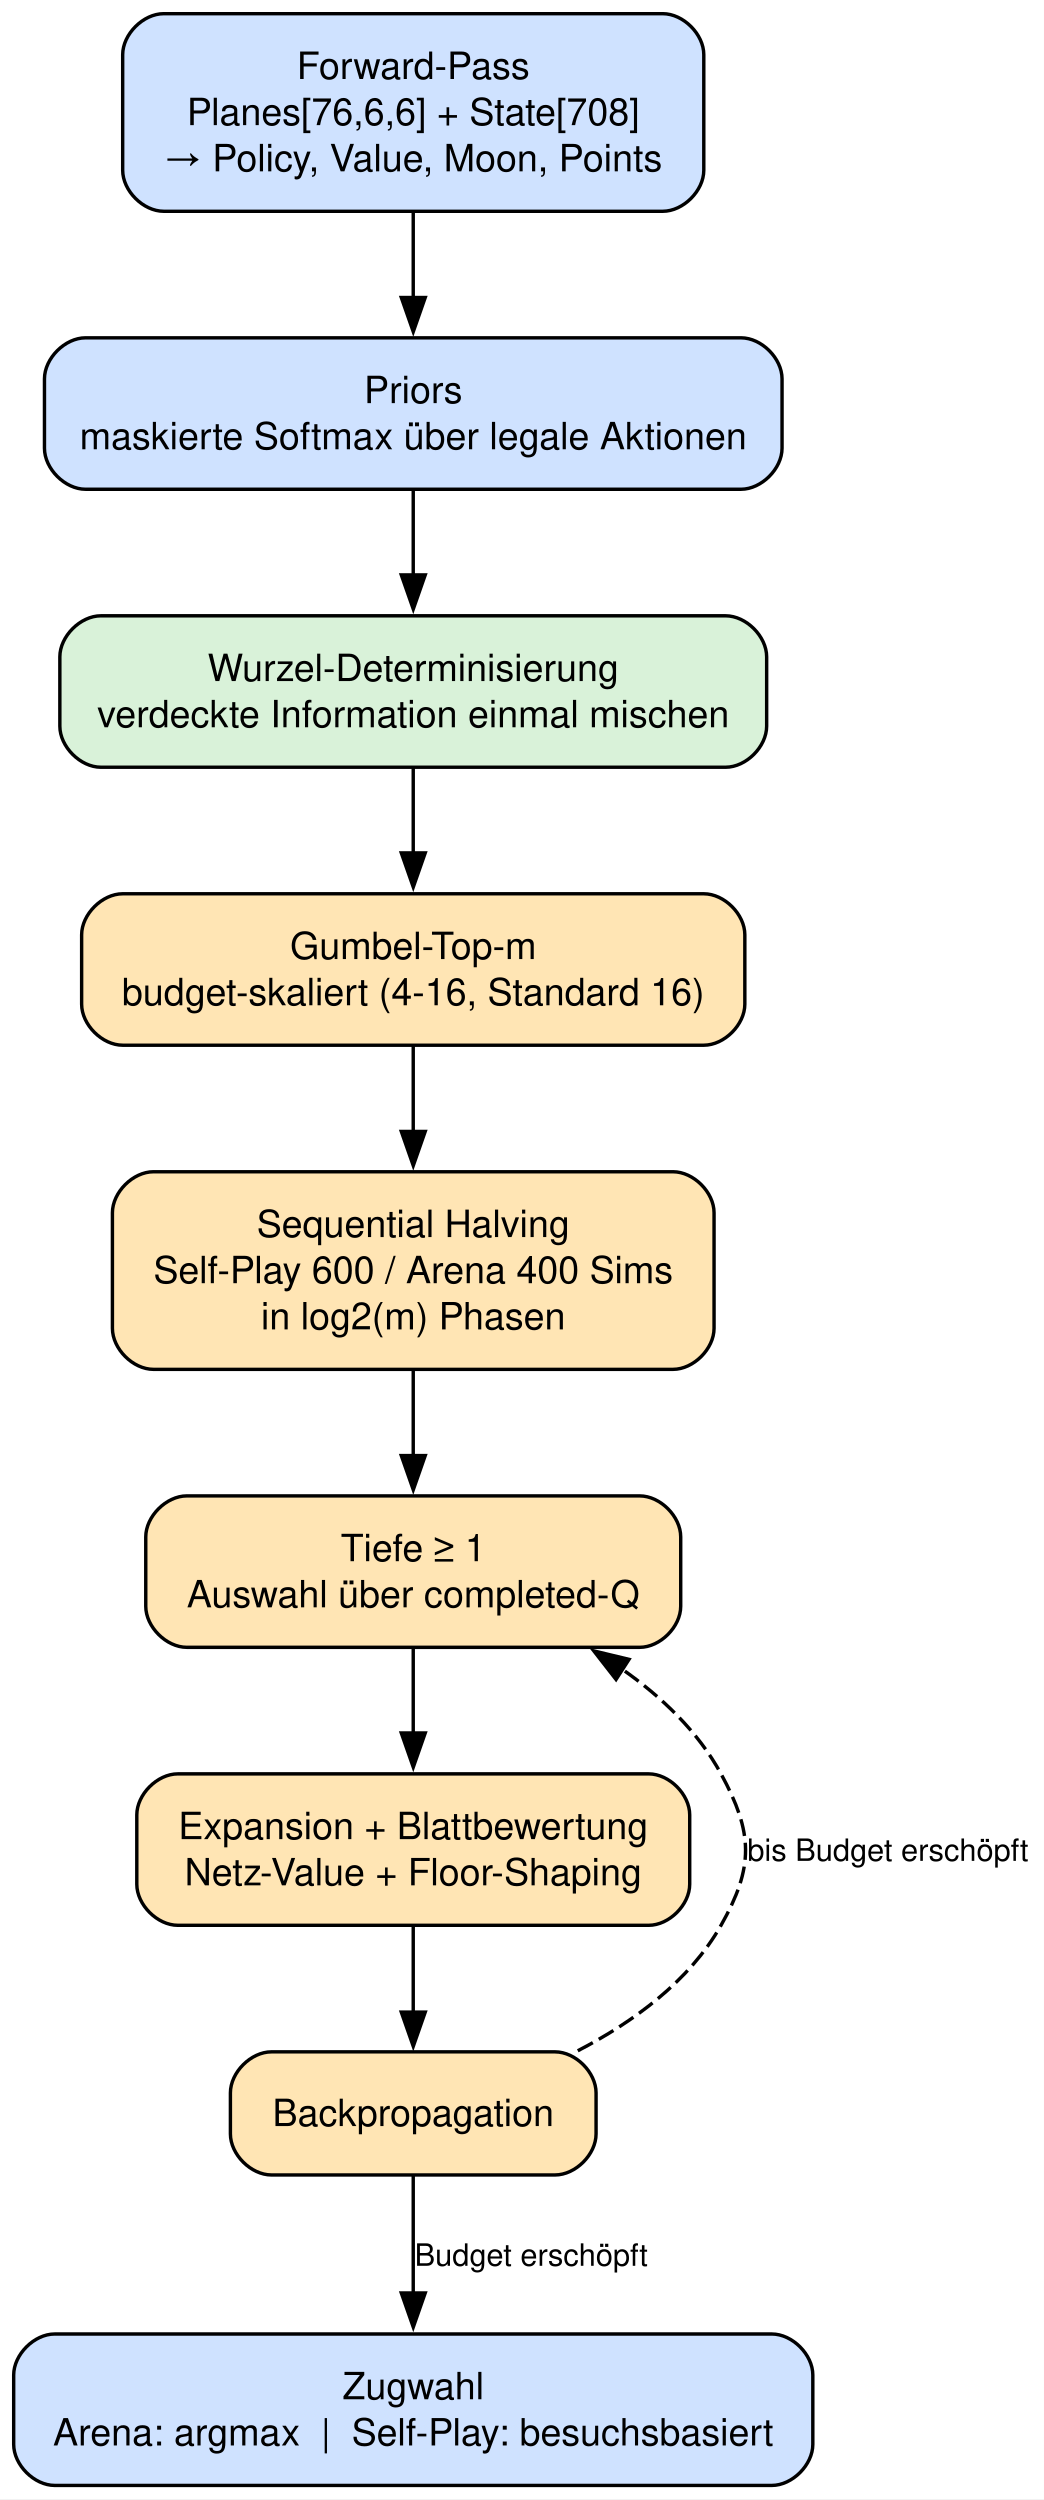
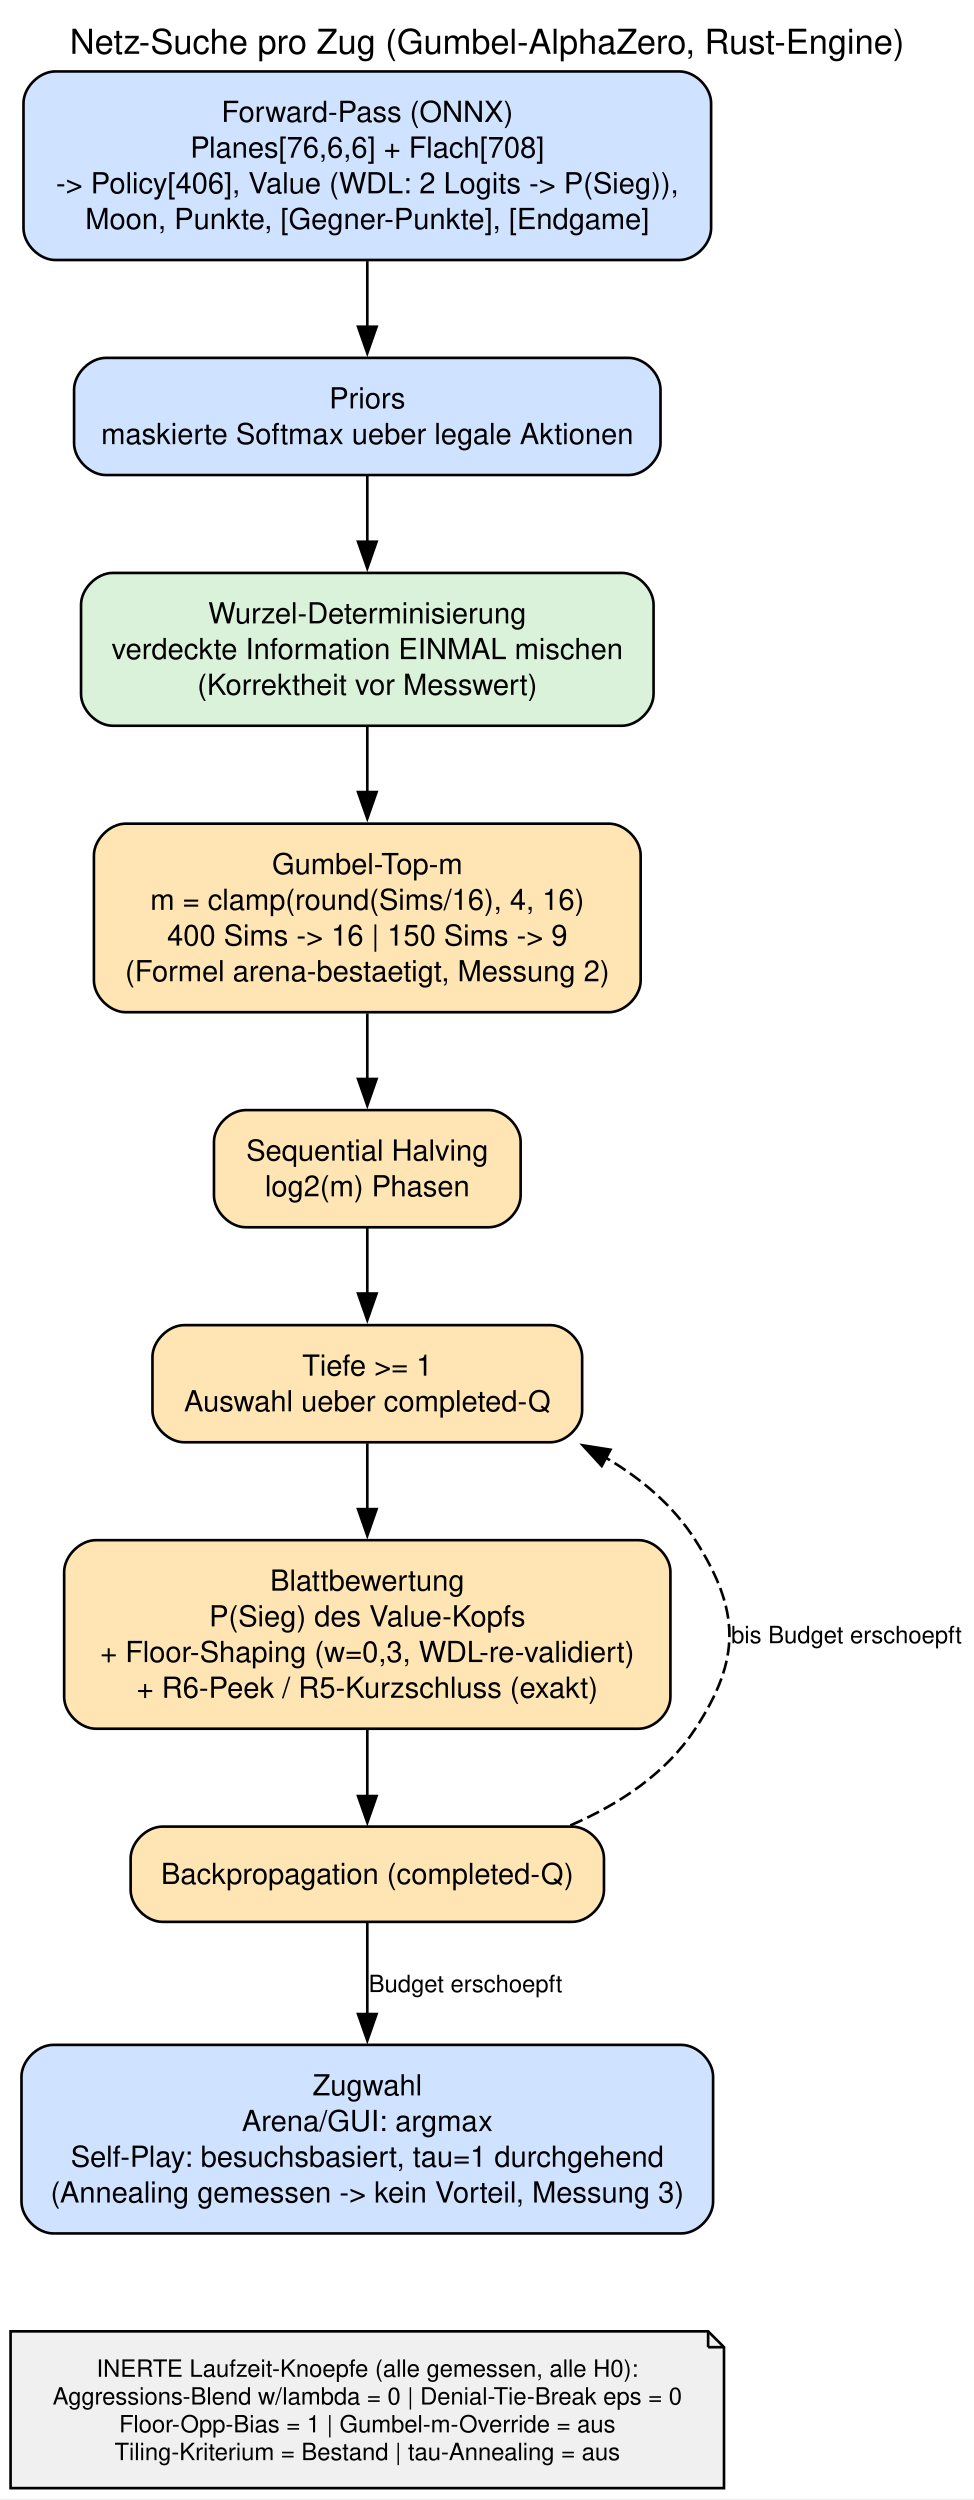
- <svg xmlns="http://www.w3.org/2000/svg" width="305pt" height="731pt" viewBox="0.00 0.00 305.00 731.00">
-   <g id="graph0" class="graph" transform="scale(1 1) rotate(0) translate(4 726.74)">
-     <polygon fill="white" stroke="none" points="-4,4 -4,-726.74 301.25,-726.74 301.25,4 -4,4" />
+ <svg xmlns="http://www.w3.org/2000/svg" width="368pt" height="945pt" viewBox="0.00 0.00 368.00 945.00">
+   <g id="graph0" class="graph" transform="scale(1 1) rotate(0) translate(4 940.52)">
+     <polygon fill="white" stroke="none" points="-4,4 -4,-940.52 364.22,-940.52 364.22,4 -4,4" />
+     <text xml:space="preserve" text-anchor="middle" x="180.11" y="-920.17" font-family="Helvetica,sans-Serif" font-size="13.00">Netz-Suche pro Zug (Gumbel-AlphaZero, Rust-Engine)</text>
    <g id="node1" class="node">
-       <path fill="#cfe2ff" stroke="black" d="M189.79,-722.74C189.79,-722.74 43.88,-722.74 43.88,-722.74 37.88,-722.74 31.87,-716.74 31.87,-710.74 31.87,-710.74 31.87,-676.96 31.87,-676.96 31.87,-670.96 37.87,-664.96 43.87,-664.96 43.87,-664.96 189.79,-664.96 189.79,-664.96 195.79,-664.96 201.79,-670.96 201.79,-676.96 201.79,-676.96 201.79,-710.74 201.79,-710.74 201.79,-716.74 195.79,-722.74 189.79,-722.74" />
-       <text xml:space="preserve" text-anchor="middle" x="116.83" y="-703.65" font-family="Helvetica,sans-Serif" font-size="11.00">Forward-Pass</text>
-       <text xml:space="preserve" text-anchor="middle" x="116.83" y="-690.15" font-family="Helvetica,sans-Serif" font-size="11.00">Planes[76,6,6] + State[708]</text>
-       <text xml:space="preserve" text-anchor="middle" x="116.83" y="-676.65" font-family="Helvetica,sans-Serif" font-size="11.00">→ Policy, Value, Moon, Points</text>
+       <path fill="#cfe2ff" stroke="black" d="M252.8,-913.52C252.8,-913.52 16.88,-913.52 16.88,-913.52 10.88,-913.52 4.88,-907.52 4.88,-901.52 4.88,-901.52 4.88,-854.24 4.88,-854.24 4.88,-848.24 10.88,-842.24 16.88,-842.24 16.88,-842.24 252.8,-842.24 252.8,-842.24 258.8,-842.24 264.8,-848.24 264.8,-854.24 264.8,-854.24 264.8,-901.52 264.8,-901.52 264.8,-907.52 258.8,-913.52 252.8,-913.52" />
+       <text xml:space="preserve" text-anchor="middle" x="134.84" y="-894.43" font-family="Helvetica,sans-Serif" font-size="11.00">Forward-Pass (ONNX)</text>
+       <text xml:space="preserve" text-anchor="middle" x="134.84" y="-880.93" font-family="Helvetica,sans-Serif" font-size="11.00">Planes[76,6,6] + Flach[708]</text>
+       <text xml:space="preserve" text-anchor="middle" x="134.84" y="-867.43" font-family="Helvetica,sans-Serif" font-size="11.00">-&gt; Policy[406], Value (WDL: 2 Logits -&gt; P(Sieg)),</text>
+       <text xml:space="preserve" text-anchor="middle" x="134.84" y="-853.93" font-family="Helvetica,sans-Serif" font-size="11.00">Moon, Punkte, [Gegner-Punkte], [Endgame]</text>
    </g>
    <g id="node2" class="node">
-       <path fill="#cfe2ff" stroke="black" d="M212.67,-627.96C212.67,-627.96 21,-627.96 21,-627.96 15,-627.96 9,-621.96 9,-615.96 9,-615.96 9,-595.68 9,-595.68 9,-589.68 15,-583.68 21,-583.68 21,-583.68 212.67,-583.68 212.67,-583.68 218.67,-583.68 224.67,-589.68 224.67,-595.68 224.67,-595.68 224.67,-615.96 224.67,-615.96 224.67,-621.96 218.67,-627.96 212.67,-627.96" />
-       <text xml:space="preserve" text-anchor="middle" x="116.83" y="-608.87" font-family="Helvetica,sans-Serif" font-size="11.00">Priors</text>
-       <text xml:space="preserve" text-anchor="middle" x="116.83" y="-595.37" font-family="Helvetica,sans-Serif" font-size="11.00">maskierte Softmax über legale Aktionen</text>
+       <path fill="#cfe2ff" stroke="black" d="M233.67,-805.24C233.67,-805.24 36,-805.24 36,-805.24 30,-805.24 24,-799.24 24,-793.24 24,-793.24 24,-772.96 24,-772.96 24,-766.96 30,-760.96 36,-760.96 36,-760.96 233.67,-760.96 233.67,-760.96 239.67,-760.96 245.67,-766.96 245.67,-772.96 245.67,-772.96 245.67,-793.24 245.67,-793.24 245.67,-799.24 239.67,-805.24 233.67,-805.24" />
+       <text xml:space="preserve" text-anchor="middle" x="134.84" y="-786.15" font-family="Helvetica,sans-Serif" font-size="11.00">Priors</text>
+       <text xml:space="preserve" text-anchor="middle" x="134.84" y="-772.65" font-family="Helvetica,sans-Serif" font-size="11.00">maskierte Softmax ueber legale Aktionen</text>
    </g>
    <g id="edge1" class="edge">
-       <path fill="none" stroke="black" d="M116.83,-664.68C116.83,-656.62 116.83,-647.77 116.83,-639.46" />
-       <polygon fill="black" stroke="black" points="120.34,-639.74 116.84,-629.74 113.34,-639.74 120.34,-639.74" />
+       <path fill="none" stroke="black" d="M134.84,-841.8C134.84,-833.6 134.84,-824.89 134.84,-816.79" />
+       <polygon fill="black" stroke="black" points="138.34,-817.01 134.84,-807.01 131.34,-817.01 138.34,-817.01" />
    </g>
    <g id="node3" class="node">
-       <path fill="#d9f2d9" stroke="black" d="M208.17,-546.68C208.17,-546.68 25.5,-546.68 25.5,-546.68 19.5,-546.68 13.5,-540.68 13.5,-534.68 13.5,-534.68 13.5,-514.4 13.5,-514.4 13.5,-508.4 19.5,-502.4 25.5,-502.4 25.5,-502.4 208.17,-502.4 208.17,-502.4 214.17,-502.4 220.17,-508.4 220.17,-514.4 220.17,-514.4 220.17,-534.68 220.17,-534.68 220.17,-540.68 214.17,-546.68 208.17,-546.68" />
-       <text xml:space="preserve" text-anchor="middle" x="116.83" y="-527.59" font-family="Helvetica,sans-Serif" font-size="11.00">Wurzel-Determinisierung</text>
-       <text xml:space="preserve" text-anchor="middle" x="116.83" y="-514.09" font-family="Helvetica,sans-Serif" font-size="11.00">verdeckte Information einmal mischen</text>
+       <path fill="#d9f2d9" stroke="black" d="M231.05,-723.96C231.05,-723.96 38.62,-723.96 38.62,-723.96 32.62,-723.96 26.63,-717.96 26.63,-711.96 26.63,-711.96 26.63,-678.18 26.63,-678.18 26.63,-672.18 32.63,-666.18 38.63,-666.18 38.63,-666.18 231.05,-666.18 231.05,-666.18 237.05,-666.18 243.05,-672.18 243.05,-678.18 243.05,-678.18 243.05,-711.96 243.05,-711.96 243.05,-717.96 237.05,-723.96 231.05,-723.96" />
+       <text xml:space="preserve" text-anchor="middle" x="134.84" y="-704.87" font-family="Helvetica,sans-Serif" font-size="11.00">Wurzel-Determinisierung</text>
+       <text xml:space="preserve" text-anchor="middle" x="134.84" y="-691.37" font-family="Helvetica,sans-Serif" font-size="11.00">verdeckte Information EINMAL mischen</text>
+       <text xml:space="preserve" text-anchor="middle" x="134.84" y="-677.87" font-family="Helvetica,sans-Serif" font-size="11.00">(Korrektheit vor Messwert)</text>
    </g>
    <g id="edge2" class="edge">
-       <path fill="none" stroke="black" d="M116.83,-583.57C116.83,-575.91 116.83,-567.06 116.83,-558.62" />
-       <polygon fill="black" stroke="black" points="120.34,-558.63 116.84,-548.63 113.34,-558.63 120.34,-558.63" />
+       <path fill="none" stroke="black" d="M134.84,-760.83C134.84,-753.15 134.84,-744.22 134.84,-735.48" />
+       <polygon fill="black" stroke="black" points="138.34,-735.75 134.84,-725.75 131.34,-735.75 138.34,-735.75" />
    </g>
    <g id="node4" class="node">
-       <path fill="#ffe5b4" stroke="black" d="M201.79,-465.4C201.79,-465.4 31.88,-465.4 31.88,-465.4 25.88,-465.4 19.87,-459.4 19.87,-453.4 19.87,-453.4 19.87,-433.12 19.87,-433.12 19.87,-427.12 25.87,-421.12 31.87,-421.12 31.87,-421.12 201.79,-421.12 201.79,-421.12 207.79,-421.12 213.79,-427.12 213.79,-433.12 213.79,-433.12 213.79,-453.4 213.79,-453.4 213.79,-459.4 207.79,-465.4 201.79,-465.4" />
-       <text xml:space="preserve" text-anchor="middle" x="116.83" y="-446.31" font-family="Helvetica,sans-Serif" font-size="11.00">Gumbel-Top-m</text>
-       <text xml:space="preserve" text-anchor="middle" x="116.83" y="-432.81" font-family="Helvetica,sans-Serif" font-size="11.00">budget-skaliert (4-16, Standard 16)</text>
+       <path fill="#ffe5b4" stroke="black" d="M226.17,-629.18C226.17,-629.18 43.5,-629.18 43.5,-629.18 37.5,-629.18 31.5,-623.18 31.5,-617.18 31.5,-617.18 31.5,-569.9 31.5,-569.9 31.5,-563.9 37.5,-557.9 43.5,-557.9 43.5,-557.9 226.17,-557.9 226.17,-557.9 232.17,-557.9 238.17,-563.9 238.17,-569.9 238.17,-569.9 238.17,-617.18 238.17,-617.18 238.17,-623.18 232.17,-629.18 226.17,-629.18" />
+       <text xml:space="preserve" text-anchor="middle" x="134.84" y="-610.09" font-family="Helvetica,sans-Serif" font-size="11.00">Gumbel-Top-m</text>
+       <text xml:space="preserve" text-anchor="middle" x="134.84" y="-596.59" font-family="Helvetica,sans-Serif" font-size="11.00">m = clamp(round(Sims/16), 4, 16)</text>
+       <text xml:space="preserve" text-anchor="middle" x="134.84" y="-583.09" font-family="Helvetica,sans-Serif" font-size="11.00">400 Sims -&gt; 16 | 150 Sims -&gt; 9</text>
+       <text xml:space="preserve" text-anchor="middle" x="134.84" y="-569.59" font-family="Helvetica,sans-Serif" font-size="11.00">(Formel arena-bestaetigt, Messung 2)</text>
    </g>
    <g id="edge3" class="edge">
-       <path fill="none" stroke="black" d="M116.83,-502.29C116.83,-494.63 116.83,-485.78 116.83,-477.34" />
-       <polygon fill="black" stroke="black" points="120.34,-477.35 116.84,-467.35 113.34,-477.35 120.34,-477.35" />
+       <path fill="none" stroke="black" d="M134.84,-665.81C134.84,-658.07 134.84,-649.47 134.84,-640.99" />
+       <polygon fill="black" stroke="black" points="138.34,-641.12 134.84,-631.12 131.34,-641.12 138.34,-641.12" />
    </g>
    <g id="node5" class="node">
-       <path fill="#ffe5b4" stroke="black" d="M192.79,-384.12C192.79,-384.12 40.88,-384.12 40.88,-384.12 34.88,-384.12 28.87,-378.12 28.87,-372.12 28.87,-372.12 28.87,-338.34 28.87,-338.34 28.87,-332.34 34.87,-326.34 40.87,-326.34 40.87,-326.34 192.79,-326.34 192.79,-326.34 198.79,-326.34 204.79,-332.34 204.79,-338.34 204.79,-338.34 204.79,-372.12 204.79,-372.12 204.79,-378.12 198.79,-384.12 192.79,-384.12" />
-       <text xml:space="preserve" text-anchor="middle" x="116.83" y="-365.03" font-family="Helvetica,sans-Serif" font-size="11.00">Sequential Halving</text>
-       <text xml:space="preserve" text-anchor="middle" x="116.83" y="-351.53" font-family="Helvetica,sans-Serif" font-size="11.00">Self-Play 600 / Arena 400 Sims</text>
-       <text xml:space="preserve" text-anchor="middle" x="116.83" y="-338.03" font-family="Helvetica,sans-Serif" font-size="11.00">in log2(m) Phasen</text>
+       <path fill="#ffe5b4" stroke="black" d="M180.8,-520.9C180.8,-520.9 88.88,-520.9 88.88,-520.9 82.88,-520.9 76.88,-514.9 76.88,-508.9 76.88,-508.9 76.88,-488.62 76.88,-488.62 76.88,-482.62 82.88,-476.62 88.88,-476.62 88.88,-476.62 180.8,-476.62 180.8,-476.62 186.8,-476.62 192.8,-482.62 192.8,-488.62 192.8,-488.62 192.8,-508.9 192.8,-508.9 192.8,-514.9 186.8,-520.9 180.8,-520.9" />
+       <text xml:space="preserve" text-anchor="middle" x="134.84" y="-501.81" font-family="Helvetica,sans-Serif" font-size="11.00">Sequential Halving</text>
+       <text xml:space="preserve" text-anchor="middle" x="134.84" y="-488.31" font-family="Helvetica,sans-Serif" font-size="11.00">log2(m) Phasen</text>
    </g>
    <g id="edge4" class="edge">
-       <path fill="none" stroke="black" d="M116.83,-420.99C116.83,-413.31 116.83,-404.38 116.83,-395.64" />
-       <polygon fill="black" stroke="black" points="120.34,-395.91 116.84,-385.91 113.34,-395.91 120.34,-395.91" />
+       <path fill="none" stroke="black" d="M134.84,-557.46C134.84,-549.26 134.84,-540.55 134.84,-532.45" />
+       <polygon fill="black" stroke="black" points="138.34,-532.67 134.84,-522.67 131.34,-532.67 138.34,-532.67" />
    </g>
    <g id="node6" class="node">
-       <path fill="#ffe5b4" stroke="black" d="M183.04,-289.34C183.04,-289.34 50.62,-289.34 50.62,-289.34 44.62,-289.34 38.62,-283.34 38.62,-277.34 38.62,-277.34 38.62,-257.06 38.62,-257.06 38.62,-251.06 44.62,-245.06 50.62,-245.06 50.62,-245.06 183.04,-245.06 183.04,-245.06 189.04,-245.06 195.04,-251.06 195.04,-257.06 195.04,-257.06 195.04,-277.34 195.04,-277.34 195.04,-283.34 189.04,-289.34 183.04,-289.34" />
-       <text xml:space="preserve" text-anchor="middle" x="116.83" y="-270.25" font-family="Helvetica,sans-Serif" font-size="11.00">Tiefe ≥ 1</text>
-       <text xml:space="preserve" text-anchor="middle" x="116.83" y="-256.75" font-family="Helvetica,sans-Serif" font-size="11.00">Auswahl über completed-Q</text>
+       <path fill="#ffe5b4" stroke="black" d="M204.05,-439.62C204.05,-439.62 65.62,-439.62 65.62,-439.62 59.62,-439.62 53.63,-433.62 53.63,-427.62 53.63,-427.62 53.63,-407.34 53.63,-407.34 53.63,-401.34 59.63,-395.34 65.63,-395.34 65.63,-395.34 204.05,-395.34 204.05,-395.34 210.05,-395.34 216.05,-401.34 216.05,-407.34 216.05,-407.34 216.05,-427.62 216.05,-427.62 216.05,-433.62 210.05,-439.62 204.05,-439.62" />
+       <text xml:space="preserve" text-anchor="middle" x="134.84" y="-420.53" font-family="Helvetica,sans-Serif" font-size="11.00">Tiefe &gt;= 1</text>
+       <text xml:space="preserve" text-anchor="middle" x="134.84" y="-407.03" font-family="Helvetica,sans-Serif" font-size="11.00">Auswahl ueber completed-Q</text>
    </g>
    <g id="edge5" class="edge">
-       <path fill="none" stroke="black" d="M116.83,-326.06C116.83,-318 116.83,-309.15 116.83,-300.84" />
-       <polygon fill="black" stroke="black" points="120.34,-301.12 116.84,-291.12 113.34,-301.12 120.34,-301.12" />
+       <path fill="none" stroke="black" d="M134.84,-476.51C134.84,-468.85 134.84,-460 134.84,-451.56" />
+       <polygon fill="black" stroke="black" points="138.34,-451.57 134.84,-441.57 131.34,-451.57 138.34,-451.57" />
    </g>
    <g id="node7" class="node">
-       <path fill="#ffe5b4" stroke="black" d="M185.67,-208.06C185.67,-208.06 48,-208.06 48,-208.06 42,-208.06 36,-202.06 36,-196.06 36,-196.06 36,-175.78 36,-175.78 36,-169.78 42,-163.78 48,-163.78 48,-163.78 185.67,-163.78 185.67,-163.78 191.67,-163.78 197.67,-169.78 197.67,-175.78 197.67,-175.78 197.67,-196.06 197.67,-196.06 197.67,-202.06 191.67,-208.06 185.67,-208.06" />
-       <text xml:space="preserve" text-anchor="middle" x="116.83" y="-188.97" font-family="Helvetica,sans-Serif" font-size="11.00">Expansion + Blattbewertung</text>
-       <text xml:space="preserve" text-anchor="middle" x="116.83" y="-175.47" font-family="Helvetica,sans-Serif" font-size="11.00">Netz-Value + Floor-Shaping</text>
+       <path fill="#ffe5b4" stroke="black" d="M237.42,-358.34C237.42,-358.34 32.25,-358.34 32.25,-358.34 26.25,-358.34 20.25,-352.34 20.25,-346.34 20.25,-346.34 20.25,-299.06 20.25,-299.06 20.25,-293.06 26.25,-287.06 32.25,-287.06 32.25,-287.06 237.42,-287.06 237.42,-287.06 243.42,-287.06 249.42,-293.06 249.42,-299.06 249.42,-299.06 249.42,-346.34 249.42,-346.34 249.42,-352.34 243.42,-358.34 237.42,-358.34" />
+       <text xml:space="preserve" text-anchor="middle" x="134.84" y="-339.25" font-family="Helvetica,sans-Serif" font-size="11.00">Blattbewertung</text>
+       <text xml:space="preserve" text-anchor="middle" x="134.84" y="-325.75" font-family="Helvetica,sans-Serif" font-size="11.00">P(Sieg) des Value-Kopfs</text>
+       <text xml:space="preserve" text-anchor="middle" x="134.84" y="-312.25" font-family="Helvetica,sans-Serif" font-size="11.00">+ Floor-Shaping (w=0,3, WDL-re-validiert)</text>
+       <text xml:space="preserve" text-anchor="middle" x="134.84" y="-298.75" font-family="Helvetica,sans-Serif" font-size="11.00">+ R6-Peek / R5-Kurzschluss (exakt)</text>
    </g>
    <g id="edge6" class="edge">
-       <path fill="none" stroke="black" d="M116.83,-244.95C116.83,-237.29 116.83,-228.44 116.83,-220" />
-       <polygon fill="black" stroke="black" points="120.34,-220.01 116.84,-210.01 113.34,-220.01 120.34,-220.01" />
+       <path fill="none" stroke="black" d="M134.84,-394.96C134.84,-387.44 134.84,-378.69 134.84,-369.94" />
+       <polygon fill="black" stroke="black" points="138.34,-370.06 134.84,-360.06 131.34,-370.06 138.34,-370.06" />
    </g>
    <g id="node8" class="node">
-       <path fill="#ffe5b4" stroke="black" d="M158.29,-126.78C158.29,-126.78 75.37,-126.78 75.37,-126.78 69.37,-126.78 63.37,-120.78 63.37,-114.78 63.37,-114.78 63.37,-102.78 63.37,-102.78 63.37,-96.78 69.37,-90.78 75.37,-90.78 75.37,-90.78 158.29,-90.78 158.29,-90.78 164.29,-90.78 170.29,-96.78 170.29,-102.78 170.29,-102.78 170.29,-114.78 170.29,-114.78 170.29,-120.78 164.29,-126.78 158.29,-126.78" />
-       <text xml:space="preserve" text-anchor="middle" x="116.83" y="-105.08" font-family="Helvetica,sans-Serif" font-size="11.00">Backpropagation</text>
+       <path fill="#ffe5b4" stroke="black" d="M212.3,-250.06C212.3,-250.06 57.38,-250.06 57.38,-250.06 51.38,-250.06 45.38,-244.06 45.38,-238.06 45.38,-238.06 45.38,-226.06 45.38,-226.06 45.38,-220.06 51.38,-214.06 57.38,-214.06 57.38,-214.06 212.3,-214.06 212.3,-214.06 218.3,-214.06 224.3,-220.06 224.3,-226.06 224.3,-226.06 224.3,-238.06 224.3,-238.06 224.3,-244.06 218.3,-250.06 212.3,-250.06" />
+       <text xml:space="preserve" text-anchor="middle" x="134.84" y="-228.36" font-family="Helvetica,sans-Serif" font-size="11.00">Backpropagation (completed-Q)</text>
    </g>
    <g id="edge7" class="edge">
-       <path fill="none" stroke="black" d="M116.83,-163.59C116.83,-155.69 116.83,-146.59 116.83,-138.16" />
-       <polygon fill="black" stroke="black" points="120.34,-138.39 116.84,-128.39 113.34,-138.39 120.34,-138.39" />
+       <path fill="none" stroke="black" d="M134.84,-286.67C134.84,-278.31 134.84,-269.5 134.84,-261.48" />
+       <polygon fill="black" stroke="black" points="138.34,-261.61 134.84,-251.61 131.34,-261.61 138.34,-261.61" />
    </g>
    <g id="edge8" class="edge">
-       <path fill="none" stroke="black" stroke-dasharray="5,2" d="M164.94,-127.09C181.21,-135.52 197.59,-147.45 206.83,-163.78 216.53,-180.91 216.25,-190.78 206.83,-208.06 200.1,-220.44 189.47,-230.58 177.84,-238.72" />
-       <polygon fill="black" stroke="black" points="176.13,-235.66 169.62,-244.02 179.93,-241.54 176.13,-235.66" />
-       <text xml:space="preserve" text-anchor="middle" x="255.63" y="-182.62" font-family="Helvetica,sans-Serif" font-size="9.00">bis Budget erschöpft</text>
+       <path fill="none" stroke="black" stroke-dasharray="5,2" d="M211.61,-250.53C230.14,-258.53 247.77,-270.17 258.84,-287.06 276.2,-313.56 275.83,-331.6 258.84,-358.34 250.52,-371.42 238.4,-381.61 224.96,-389.53" />
+       <polygon fill="black" stroke="black" points="223.45,-386.37 216.3,-394.19 226.76,-392.53 223.45,-386.37" />
+       <text xml:space="preserve" text-anchor="middle" x="315.97" y="-319.4" font-family="Helvetica,sans-Serif" font-size="9.00">bis Budget erschoepft</text>
    </g>
    <g id="node9" class="node">
-       <path fill="#cfe2ff" stroke="black" d="M221.67,-44.28C221.67,-44.28 12,-44.28 12,-44.28 6,-44.28 0,-38.28 0,-32.28 0,-32.28 0,-12 0,-12 0,-6 6,0 12,0 12,0 221.67,0 221.67,0 227.67,0 233.67,-6 233.67,-12 233.67,-12 233.67,-32.28 233.67,-32.28 233.67,-38.28 227.67,-44.28 221.67,-44.28" />
-       <text xml:space="preserve" text-anchor="middle" x="116.83" y="-25.19" font-family="Helvetica,sans-Serif" font-size="11.00">Zugwahl</text>
-       <text xml:space="preserve" text-anchor="middle" x="116.83" y="-11.69" font-family="Helvetica,sans-Serif" font-size="11.00">Arena: argmax  |  Self-Play: besuchsbasiert</text>
+       <path fill="#cfe2ff" stroke="black" d="M253.55,-167.56C253.55,-167.56 16.12,-167.56 16.12,-167.56 10.12,-167.56 4.12,-161.56 4.12,-155.56 4.12,-155.56 4.12,-108.28 4.12,-108.28 4.12,-102.28 10.12,-96.28 16.12,-96.28 16.12,-96.28 253.55,-96.28 253.55,-96.28 259.55,-96.28 265.55,-102.28 265.55,-108.28 265.55,-108.28 265.55,-155.56 265.55,-155.56 265.55,-161.56 259.55,-167.56 253.55,-167.56" />
+       <text xml:space="preserve" text-anchor="middle" x="134.84" y="-148.47" font-family="Helvetica,sans-Serif" font-size="11.00">Zugwahl</text>
+       <text xml:space="preserve" text-anchor="middle" x="134.84" y="-134.97" font-family="Helvetica,sans-Serif" font-size="11.00">Arena/GUI: argmax</text>
+       <text xml:space="preserve" text-anchor="middle" x="134.84" y="-121.47" font-family="Helvetica,sans-Serif" font-size="11.00">Self-Play: besuchsbasiert, tau=1 durchgehend</text>
+       <text xml:space="preserve" text-anchor="middle" x="134.84" y="-107.97" font-family="Helvetica,sans-Serif" font-size="11.00">(Annealing gemessen -&gt; kein Vorteil, Messung 3)</text>
    </g>
    <g id="edge9" class="edge">
-       <path fill="none" stroke="black" d="M116.83,-90.65C116.83,-80.73 116.83,-67.89 116.83,-56.08" />
-       <polygon fill="black" stroke="black" points="120.34,-56.28 116.84,-46.28 113.34,-56.28 120.34,-56.28" />
-       <text xml:space="preserve" text-anchor="middle" x="151.33" y="-64.23" font-family="Helvetica,sans-Serif" font-size="9.00">Budget erschöpft</text>
+       <path fill="none" stroke="black" d="M134.84,-213.97C134.84,-204.21 134.84,-191.47 134.84,-178.99" />
+       <polygon fill="black" stroke="black" points="138.34,-179.21 134.84,-169.21 131.34,-179.21 138.34,-179.21" />
+       <text xml:space="preserve" text-anchor="middle" x="171.96" y="-187.51" font-family="Helvetica,sans-Serif" font-size="9.00">Budget erschoepft</text>
+     </g>
+     <g id="node10" class="node">
+       <polygon fill="#f0f0f0" stroke="black" points="263.67,-59.28 0,-59.28 0,0 269.67,0 269.67,-53.28 263.67,-59.28" />
+       <polyline fill="none" stroke="black" points="263.67,-59.28 263.67,-53.28" />
+       <polyline fill="none" stroke="black" points="269.67,-53.28 263.67,-53.28" />
+       <text xml:space="preserve" text-anchor="middle" x="134.84" y="-42.09" font-family="Helvetica,sans-Serif" font-size="9.00">INERTE Laufzeit-Knoepfe (alle gemessen, alle H0):</text>
+       <text xml:space="preserve" text-anchor="middle" x="134.84" y="-31.59" font-family="Helvetica,sans-Serif" font-size="9.00">Aggressions-Blend w/lambda = 0 | Denial-Tie-Break eps = 0</text>
+       <text xml:space="preserve" text-anchor="middle" x="134.84" y="-21.09" font-family="Helvetica,sans-Serif" font-size="9.00">Floor-Opp-Bias = 1 | Gumbel-m-Override = aus</text>
+       <text xml:space="preserve" text-anchor="middle" x="134.84" y="-10.59" font-family="Helvetica,sans-Serif" font-size="9.00">Tiling-Kriterium = Bestand | tau-Annealing = aus</text>
    </g>
  </g>
</svg>
